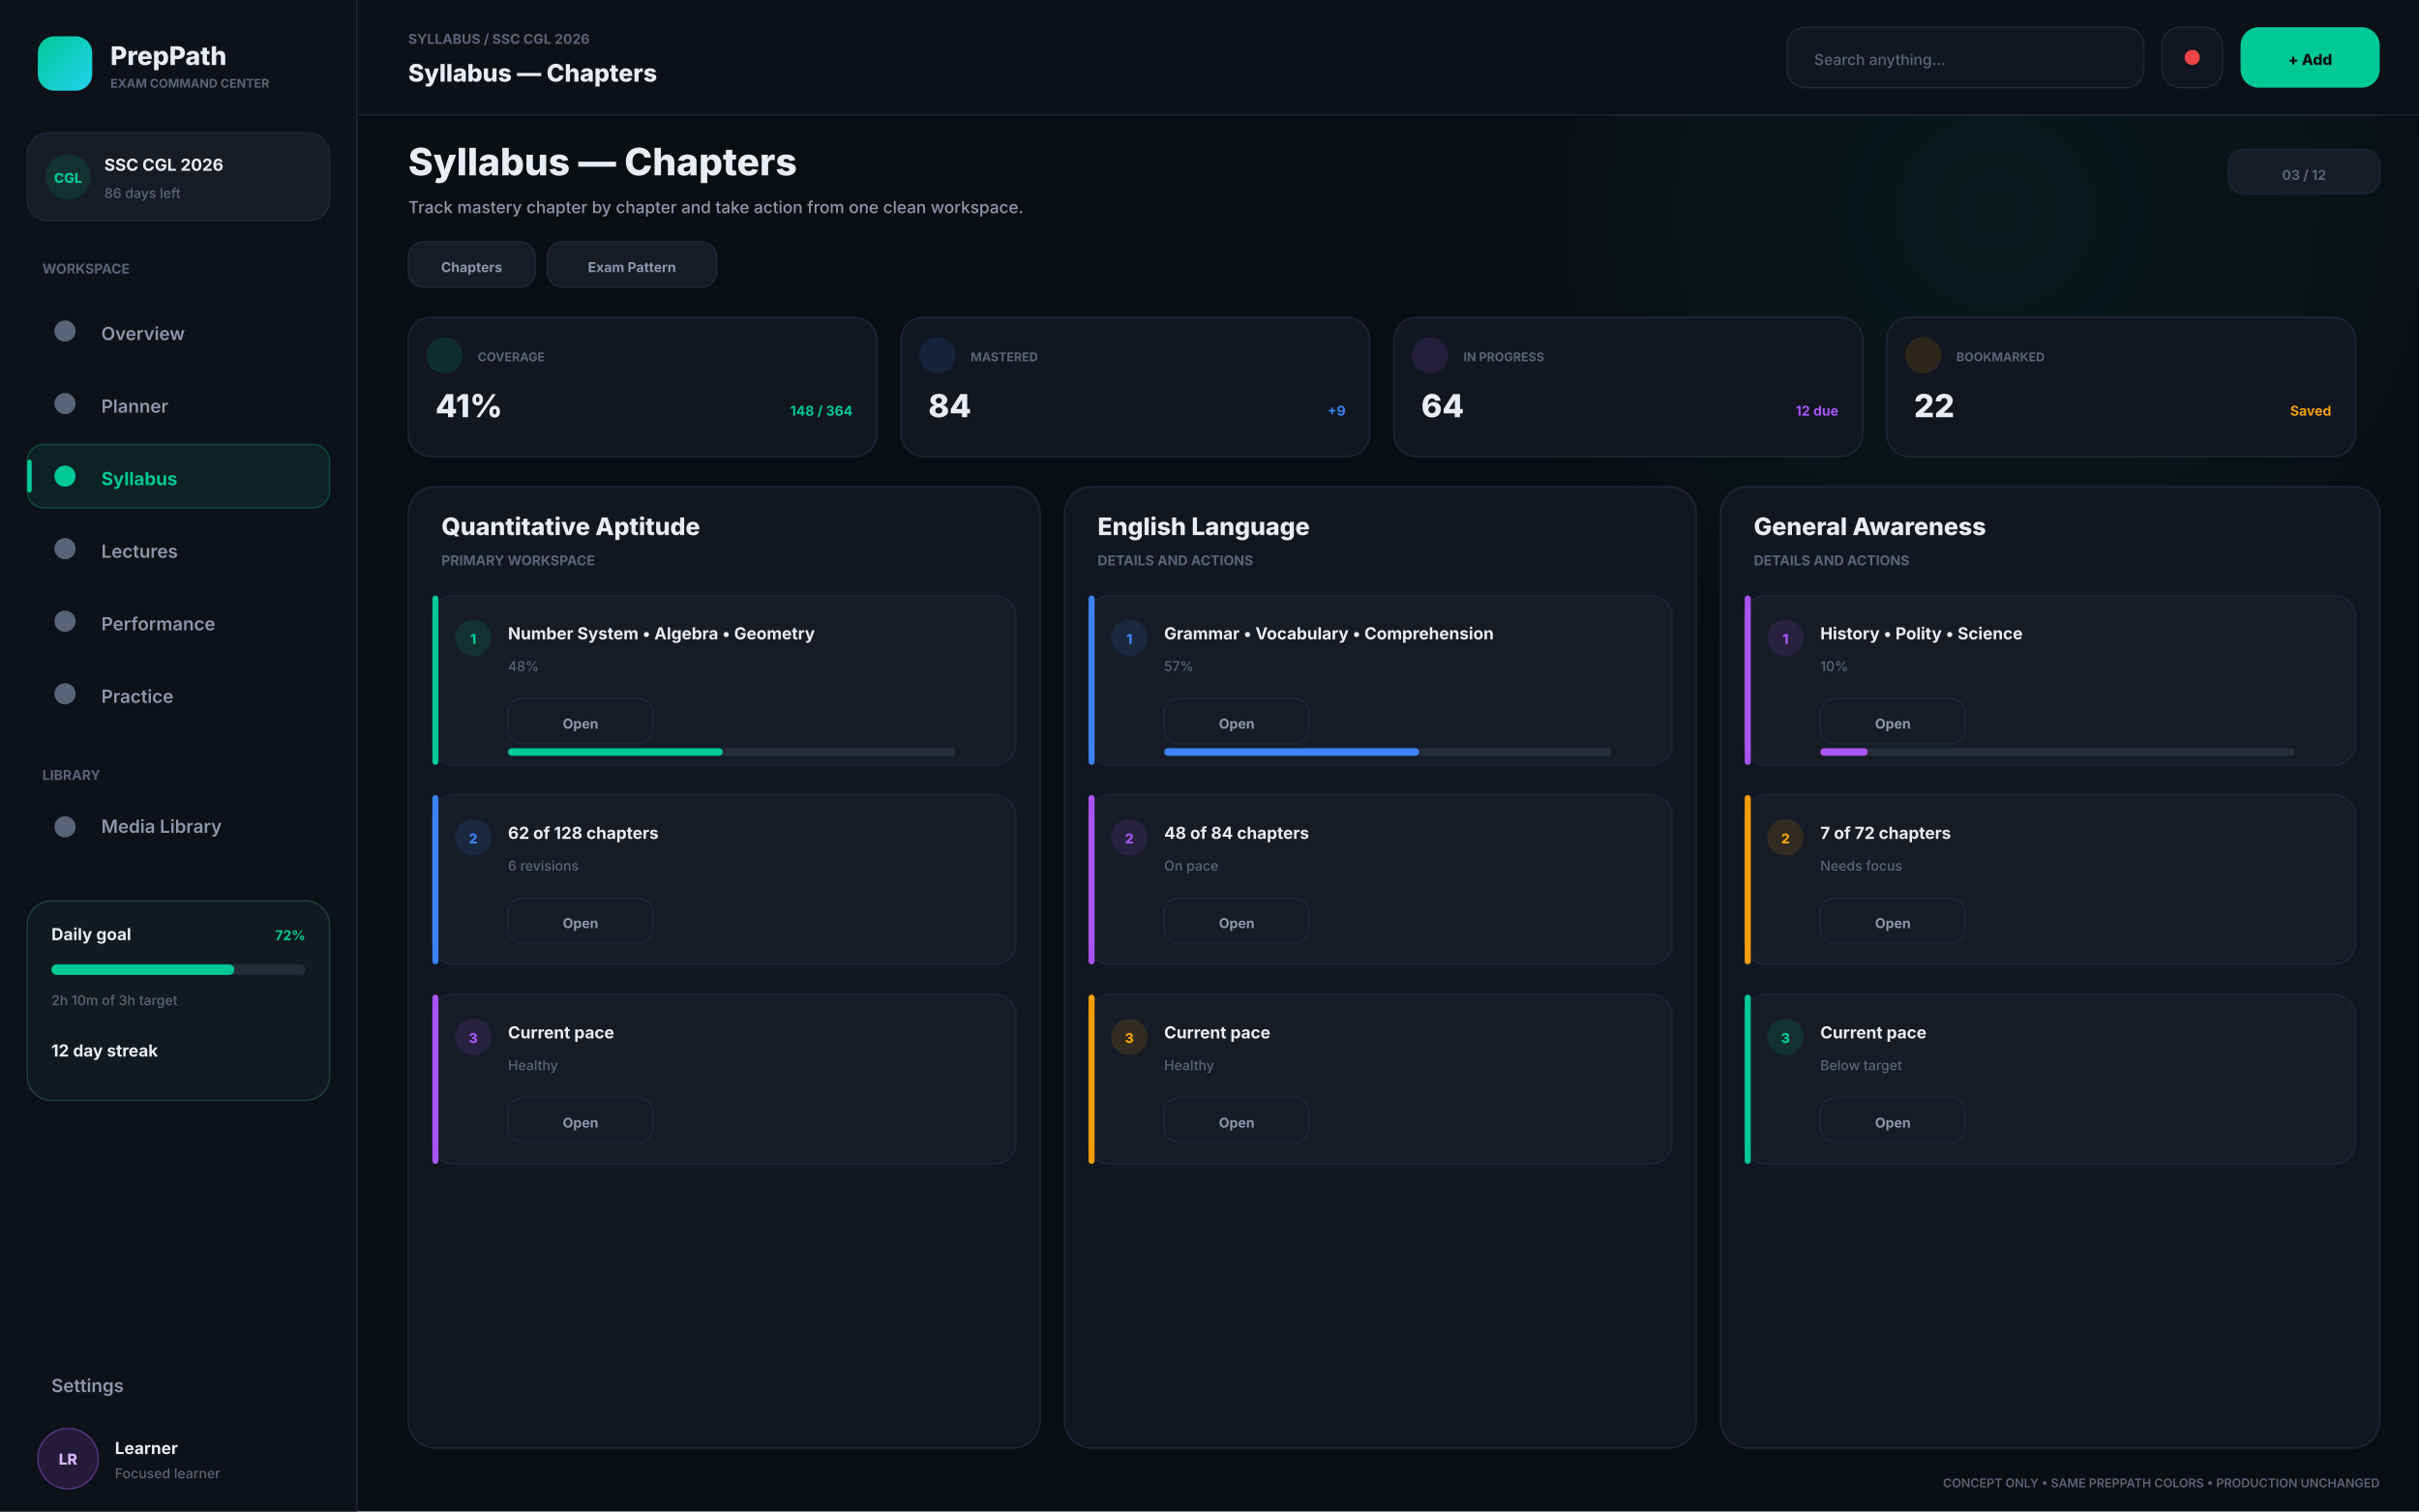
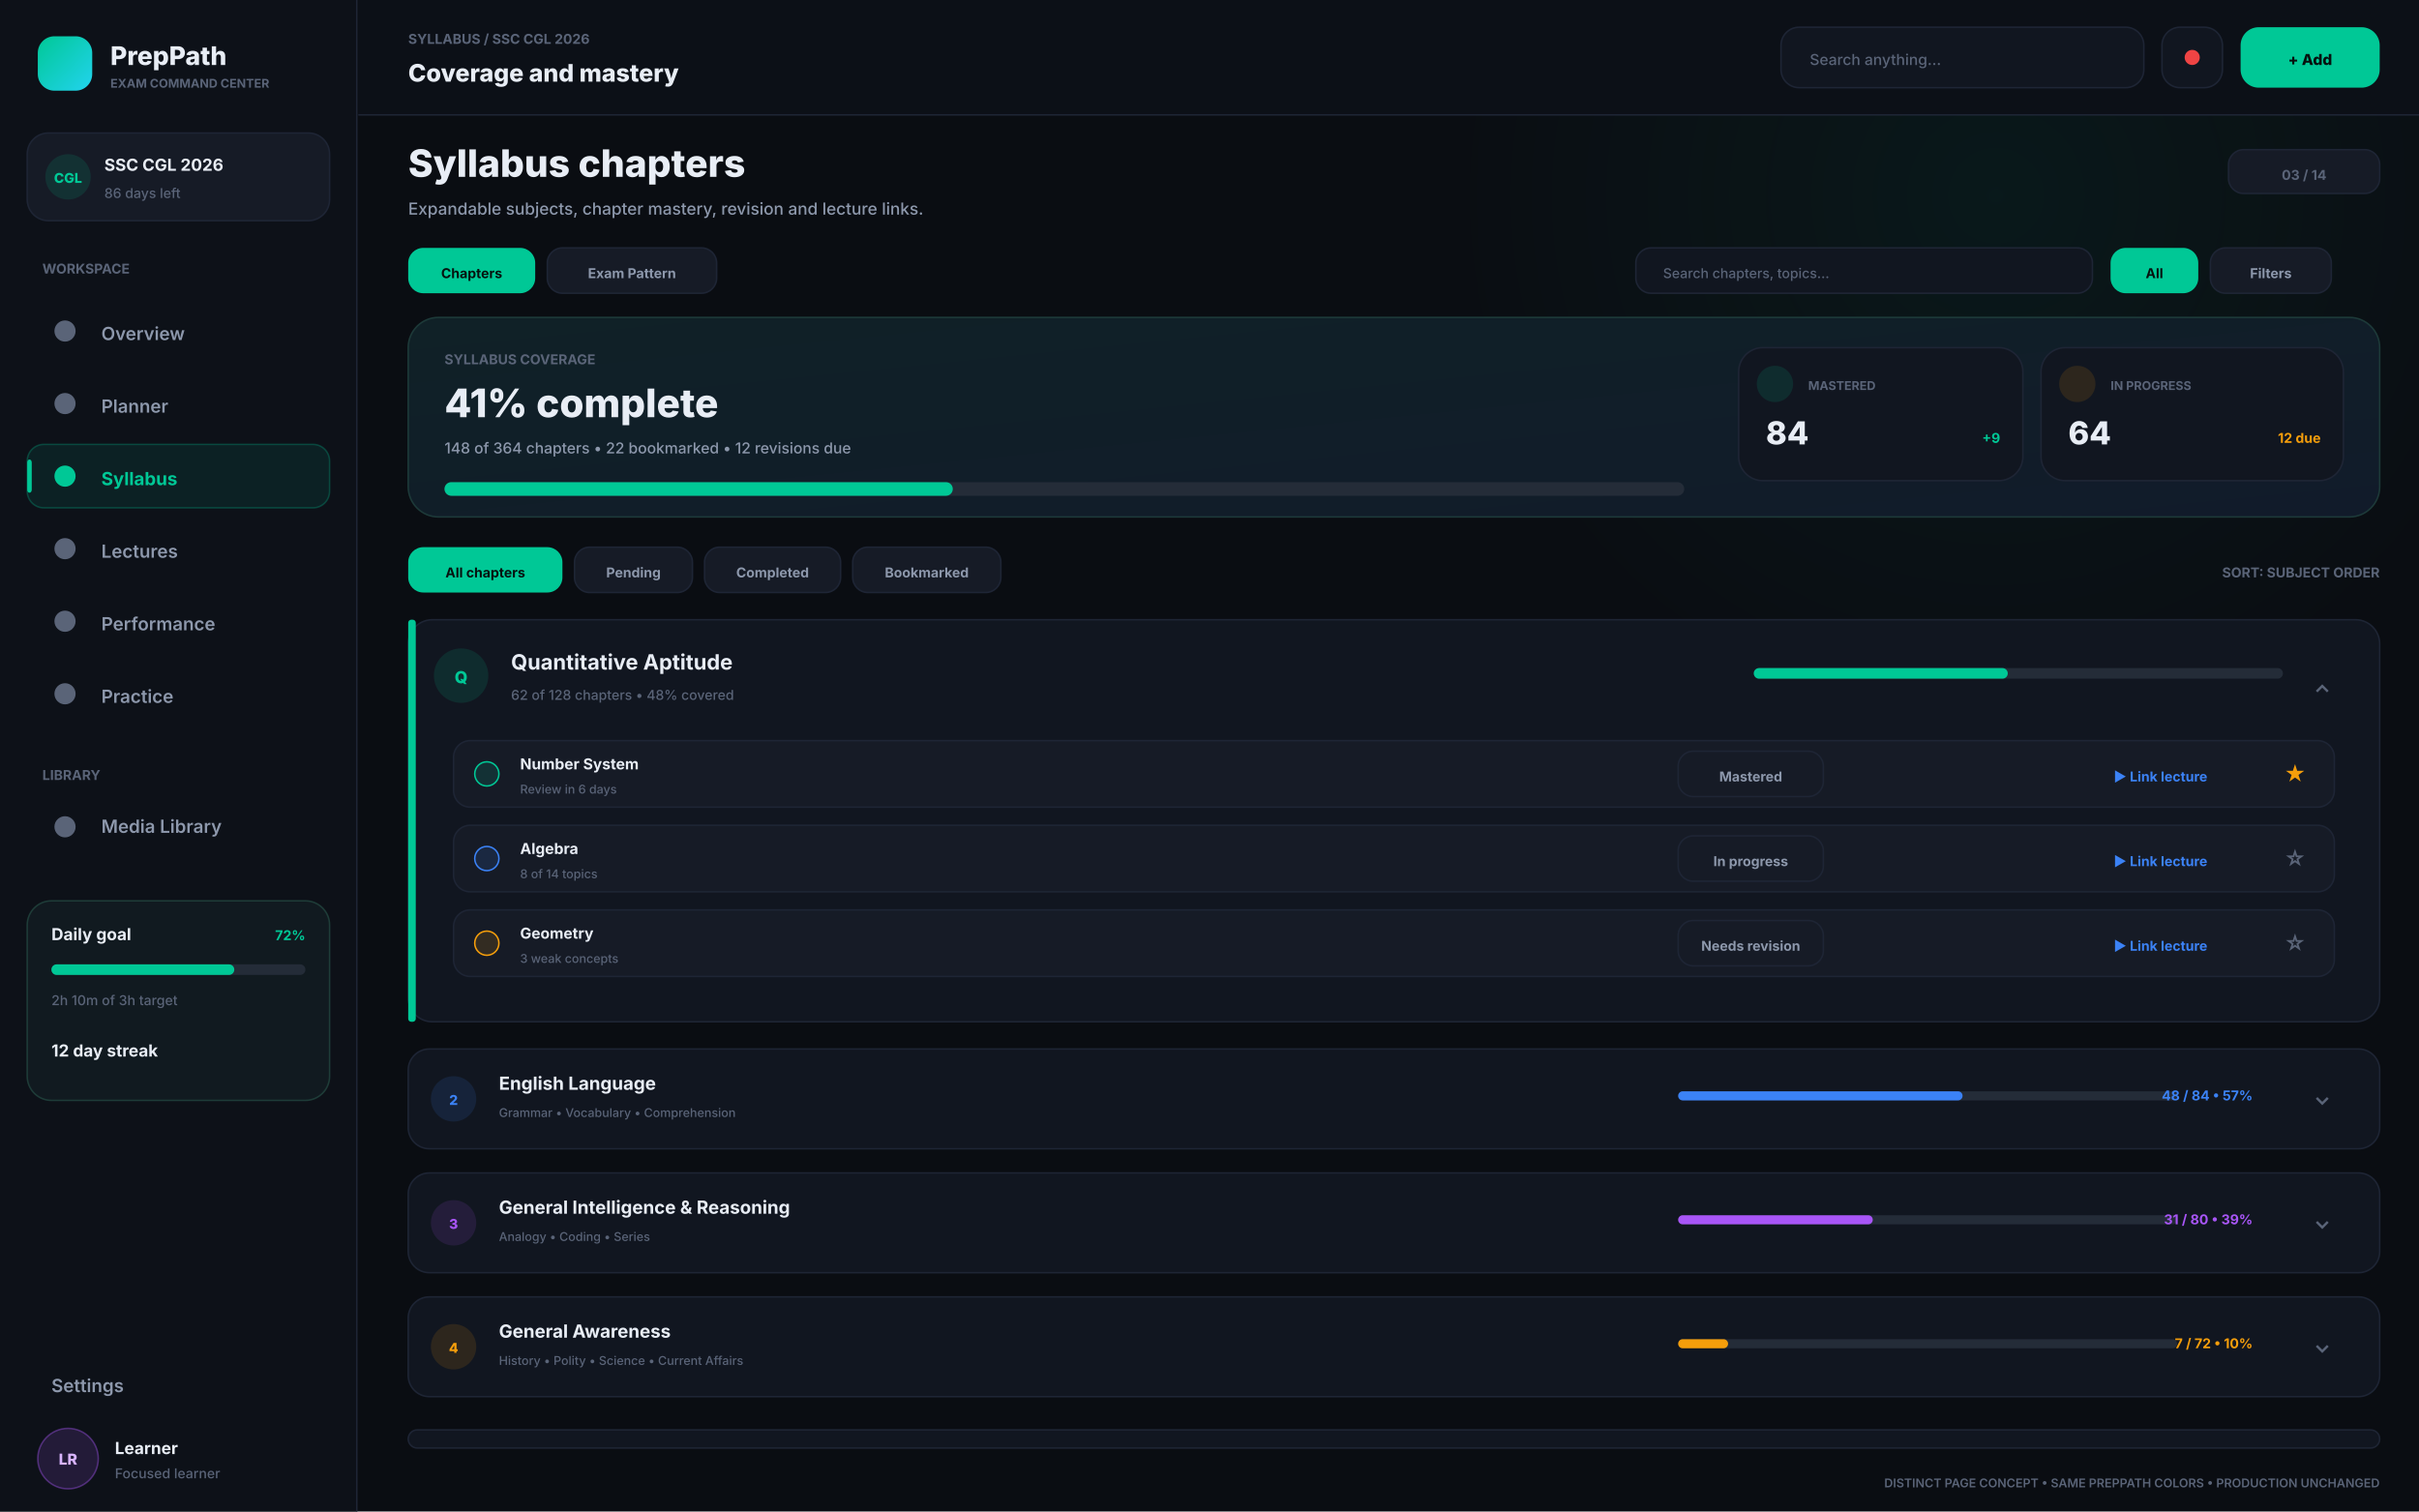
- <svg xmlns="http://www.w3.org/2000/svg" width="1600" height="1000" viewBox="0 0 1600 1000" role="img" aria-label="Syllabus — Chapters">
+ <svg xmlns="http://www.w3.org/2000/svg" width="1600" height="1000" viewBox="0 0 1600 1000" role="img" aria-label="Syllabus chapters">
  <defs>
    <linearGradient id="a" x2="1" y2="1">
      <stop stop-color="#00C896" />
      <stop offset="1" stop-color="#22D3EE" />
    </linearGradient>
    <linearGradient id="hero" x2="1" y2="1">
      <stop stop-color="#102127" />
      <stop offset="1" stop-color="#111B2A" />
    </linearGradient>
    <radialGradient id="g">
      <stop stop-color="#00C896" stop-opacity=".2" />
      <stop offset="1" stop-color="#00C896" stop-opacity="0" />
    </radialGradient>
    <filter id="s">
-       <feDropShadow dy="10" stdDeviation="16" flood-opacity=".3" />
+       <feDropShadow dy="10" stdDeviation="16" flood-color="#000" flood-opacity=".3" />
    </filter>
    <style>text{font-family:Inter,ui-sans-serif,system-ui,-apple-system,'Segoe UI',sans-serif}</style>
  </defs>
  <rect width="1600" height="1000" fill="#0A0D12" />
-   <circle cx="1320" cy="140" r="350" fill="url(#g)" opacity=".35" />
+   <circle cx="1320" cy="130" r="360" fill="url(#g)" opacity=".32" />
  <rect width="236" height="1000" fill="#0D1118" />
  <path d="M236 0L236 1000" stroke="#1E2535" />
  <rect x="25" y="24" width="36" height="36" rx="11" fill="url(#a)" />
  <text x="73" y="43" font-size="17" fill="#E8EDF5" font-weight="800" text-anchor="start">PrepPath</text>
  <text x="73" y="58" font-size="8" fill="#5A6478" font-weight="700" text-anchor="start">EXAM COMMAND CENTER</text>
  <rect x="18" y="88" width="200" height="58" rx="14" fill="#161B26" stroke="#1E2535" />
-   <circle cx="45" cy="117" r="15" fill="#00C89620" />
+   <circle cx="45" cy="117" r="15" fill="#00C896" fill-opacity="0.125" />
  <text x="45" y="121" font-size="9" fill="#00C896" font-weight="800" text-anchor="middle">CGL</text>
  <text x="69" y="113" font-size="11" fill="#E8EDF5" font-weight="700" text-anchor="start">SSC CGL 2026</text>
  <text x="69" y="131" font-size="9" fill="#5A6478" font-weight="550" text-anchor="start">86 days left</text>
  <text x="28" y="181" font-size="9" fill="#5A6478" font-weight="750" text-anchor="start">WORKSPACE</text>
  <circle cx="43" cy="219" r="7" fill="#5A6478" />
  <text x="67" y="225" font-size="12" fill="#8D98AC" font-weight="600" text-anchor="start">Overview</text>
  <circle cx="43" cy="267" r="7" fill="#5A6478" />
  <text x="67" y="273" font-size="12" fill="#8D98AC" font-weight="600" text-anchor="start">Planner</text>
-   <rect x="18" y="294" width="200" height="42" rx="11" fill="#00C89618" stroke="#00C89644" />
+   <rect x="18" y="294" width="200" height="42" rx="11" fill="#00C896" fill-opacity="0.094" stroke="#00C89644" />
  <rect x="18" y="304" width="3" height="22" rx="2" fill="#00C896" />
  <circle cx="43" cy="315" r="7" fill="#00C896" />
  <text x="67" y="321" font-size="12" fill="#00C896" font-weight="750" text-anchor="start">Syllabus</text>
  <circle cx="43" cy="363" r="7" fill="#5A6478" />
  <text x="67" y="369" font-size="12" fill="#8D98AC" font-weight="600" text-anchor="start">Lectures</text>
  <circle cx="43" cy="411" r="7" fill="#5A6478" />
  <text x="67" y="417" font-size="12" fill="#8D98AC" font-weight="600" text-anchor="start">Performance</text>
  <circle cx="43" cy="459" r="7" fill="#5A6478" />
  <text x="67" y="465" font-size="12" fill="#8D98AC" font-weight="600" text-anchor="start">Practice</text>
  <text x="28" y="516" font-size="9" fill="#5A6478" font-weight="750" text-anchor="start">LIBRARY</text>
  <circle cx="43" cy="547" r="7" fill="#5A6478" />
  <text x="67" y="551" font-size="12" fill="#8D98AC" font-weight="600" text-anchor="start">Media Library</text>
  <rect x="18" y="596" width="200" height="132" rx="16" fill="#111A20" stroke="#1E3C38" />
  <text x="34" y="622" font-size="11" fill="#E8EDF5" font-weight="700" text-anchor="start">Daily goal</text>
  <text x="202" y="622" font-size="9" fill="#00C896" font-weight="750" text-anchor="end">72%</text>
  <rect x="34" y="638" width="168" height="7" rx="3.5" fill="#242C38" />
  <rect x="34" y="638" width="120.96" height="7" rx="3.5" fill="#00C896" />
  <text x="34" y="665" font-size="9" fill="#5A6478" font-weight="550" text-anchor="start">2h 10m of 3h target</text>
  <text x="34" y="699" font-size="11" fill="#E8EDF5" font-weight="700" text-anchor="start">12 day streak</text>
  <text x="34" y="921" font-size="12" fill="#8D98AC" font-weight="600" text-anchor="start">Settings</text>
-   <circle cx="45" cy="965" r="20" fill="#A855F725" stroke="#A855F766" />
+   <circle cx="45" cy="965" r="20" fill="#A855F7" fill-opacity="0.145" stroke="#A855F766" />
  <text x="45" y="969" font-size="10" fill="#D8B4FE" font-weight="800" text-anchor="middle">LR</text>
  <text x="76" y="962" font-size="11" fill="#E8EDF5" font-weight="700" text-anchor="start">Learner</text>
  <text x="76" y="978" font-size="9" fill="#5A6478" font-weight="550" text-anchor="start">Focused learner</text>
  <rect x="237" width="1363" height="76" fill="#0C1017" />
  <path d="M237 76L1600 76" stroke="#1E2535" />
  <text x="270" y="29" font-size="9" fill="#5A6478" font-weight="700" text-anchor="start">SYLLABUS  /  SSC CGL 2026</text>
-   <text x="270" y="54" font-size="16" fill="#E8EDF5" font-weight="760" text-anchor="start">Syllabus — Chapters</text>
-   <rect x="1182" y="18" width="236" height="40" rx="12" fill="#111620" stroke="#1E2535" />
-   <text x="1200" y="43" font-size="10" fill="#5A6478" font-weight="550" text-anchor="start">Search anything...</text>
+   <text x="270" y="54" font-size="16" fill="#E8EDF5" font-weight="760" text-anchor="start">Coverage and mastery</text>
+   <rect x="1178" y="18" width="240" height="40" rx="12" fill="#111620" stroke="#1E2535" />
+   <text x="1197" y="43" font-size="10" fill="#5A6478" font-weight="550" text-anchor="start">Search anything...</text>
  <rect x="1430" y="18" width="40" height="40" rx="12" fill="#111620" stroke="#1E2535" />
  <circle cx="1450" cy="38" r="5" fill="#EF4444" />
  <rect x="1482" y="18" width="92" height="40" rx="12" fill="#00C896" />
  <text x="1528" y="43" font-size="10" fill="#06120F" font-weight="800" text-anchor="middle">+ Add</text>
-   <text x="270" y="116" font-size="25" fill="#E8EDF5" font-weight="790" text-anchor="start">Syllabus — Chapters</text>
-   <text x="270" y="141" font-size="11" fill="#8D98AC" font-weight="550" text-anchor="start">Track mastery chapter by chapter and take action from one clean workspace.</text>
+   <text x="270" y="117" font-size="25" fill="#E8EDF5" font-weight="790" text-anchor="start">Syllabus chapters</text>
+   <text x="270" y="142" font-size="11" fill="#8D98AC" font-weight="550" text-anchor="start">Expandable subjects, chapter mastery, revision and lecture links.</text>
  <rect x="1474" y="99" width="100" height="29" rx="10" fill="#161B26" stroke="#1E2535" />
-   <text x="1524" y="119" font-size="9" fill="#5A6478" font-weight="750" text-anchor="middle">03 / 12</text>
-   <rect x="270" y="160" width="84" height="30" rx="10" fill="#161B26" stroke="#1E2535" />
-   <text x="312" y="180" font-size="9" fill="#8D98AC" font-weight="700" text-anchor="middle">Chapters</text>
-   <rect x="362" y="160" width="112" height="30" rx="10" fill="#161B26" stroke="#1E2535" />
-   <text x="418" y="180" font-size="9" fill="#8D98AC" font-weight="700" text-anchor="middle">Exam Pattern</text>
-   <rect x="270" y="210" width="310" height="92" rx="15" fill="#111620" stroke="#1E2535" />
-   <circle cx="294" cy="235" r="12" fill="#00C89620" />
-   <text x="316" y="239" font-size="8" fill="#5A6478" font-weight="750" text-anchor="start">COVERAGE</text>
-   <text x="288" y="276" font-size="21" fill="#E8EDF5" font-weight="780" text-anchor="start">41%</text>
-   <text x="564" y="275" font-size="9" fill="#00C896" font-weight="700" text-anchor="end">148 / 364</text>
-   <rect x="596" y="210" width="310" height="92" rx="15" fill="#111620" stroke="#1E2535" />
-   <circle cx="620" cy="235" r="12" fill="#3B82F620" />
-   <text x="642" y="239" font-size="8" fill="#5A6478" font-weight="750" text-anchor="start">MASTERED</text>
-   <text x="614" y="276" font-size="21" fill="#E8EDF5" font-weight="780" text-anchor="start">84</text>
-   <text x="890" y="275" font-size="9" fill="#3B82F6" font-weight="700" text-anchor="end">+9</text>
-   <rect x="922" y="210" width="310" height="92" rx="15" fill="#111620" stroke="#1E2535" />
-   <circle cx="946" cy="235" r="12" fill="#A855F720" />
-   <text x="968" y="239" font-size="8" fill="#5A6478" font-weight="750" text-anchor="start">IN PROGRESS</text>
-   <text x="940" y="276" font-size="21" fill="#E8EDF5" font-weight="780" text-anchor="start">64</text>
-   <text x="1216" y="275" font-size="9" fill="#A855F7" font-weight="700" text-anchor="end">12 due</text>
-   <rect x="1248" y="210" width="310" height="92" rx="15" fill="#111620" stroke="#1E2535" />
-   <circle cx="1272" cy="235" r="12" fill="#F59E0B20" />
-   <text x="1294" y="239" font-size="8" fill="#5A6478" font-weight="750" text-anchor="start">BOOKMARKED</text>
-   <text x="1266" y="276" font-size="21" fill="#E8EDF5" font-weight="780" text-anchor="start">22</text>
-   <text x="1542" y="275" font-size="9" fill="#F59E0B" font-weight="700" text-anchor="end">Saved</text>
-   <rect x="270" y="322" width="418" height="636" rx="18" fill="#111620" stroke="#1E2535" />
-   <text x="292" y="354" font-size="16" fill="#E8EDF5" font-weight="760" text-anchor="start">Quantitative Aptitude</text>
-   <text x="292" y="374" font-size="9" fill="#5A6478" font-weight="700" text-anchor="start">PRIMARY WORKSPACE</text>
-   <rect x="286" y="394" width="386" height="112" rx="14" fill="#161B26" stroke="#1E2535" />
-   <rect x="286" y="394" width="4" height="112" rx="2" fill="#00C896" />
-   <circle cx="313" cy="422" r="12" fill="#00C89620" />
-   <text x="313" y="426" font-size="9" fill="#00C896" font-weight="800" text-anchor="middle">1</text>
-   <text x="336" y="423" font-size="11" fill="#E8EDF5" font-weight="700" text-anchor="start">Number System • Algebra • Geometry</text>
-   <text x="336" y="444" font-size="9" fill="#5A6478" font-weight="550" text-anchor="start">48%</text>
-   <rect x="336" y="462" width="96" height="30" rx="10" fill="#161B26" stroke="#1E2535" />
-   <text x="384" y="482" font-size="9" fill="#8D98AC" font-weight="700" text-anchor="middle">Open</text>
-   <rect x="336" y="495" width="296" height="5" rx="2.5" fill="#242C38" />
-   <rect x="336" y="495" width="142.08" height="5" rx="2.5" fill="#00C896" />
-   <rect x="286" y="526" width="386" height="112" rx="14" fill="#161B26" stroke="#1E2535" />
-   <rect x="286" y="526" width="4" height="112" rx="2" fill="#3B82F6" />
-   <circle cx="313" cy="554" r="12" fill="#3B82F620" />
-   <text x="313" y="558" font-size="9" fill="#3B82F6" font-weight="800" text-anchor="middle">2</text>
-   <text x="336" y="555" font-size="11" fill="#E8EDF5" font-weight="700" text-anchor="start">62 of 128 chapters</text>
-   <text x="336" y="576" font-size="9" fill="#5A6478" font-weight="550" text-anchor="start">6 revisions</text>
-   <rect x="336" y="594" width="96" height="30" rx="10" fill="#161B26" stroke="#1E2535" />
-   <text x="384" y="614" font-size="9" fill="#8D98AC" font-weight="700" text-anchor="middle">Open</text>
-   <rect x="286" y="658" width="386" height="112" rx="14" fill="#161B26" stroke="#1E2535" />
-   <rect x="286" y="658" width="4" height="112" rx="2" fill="#A855F7" />
-   <circle cx="313" cy="686" r="12" fill="#A855F720" />
-   <text x="313" y="690" font-size="9" fill="#A855F7" font-weight="800" text-anchor="middle">3</text>
-   <text x="336" y="687" font-size="11" fill="#E8EDF5" font-weight="700" text-anchor="start">Current pace</text>
-   <text x="336" y="708" font-size="9" fill="#5A6478" font-weight="550" text-anchor="start">Healthy</text>
-   <rect x="336" y="726" width="96" height="30" rx="10" fill="#161B26" stroke="#1E2535" />
-   <text x="384" y="746" font-size="9" fill="#8D98AC" font-weight="700" text-anchor="middle">Open</text>
-   <rect x="704" y="322" width="418" height="636" rx="18" fill="#111620" stroke="#1E2535" />
-   <text x="726" y="354" font-size="16" fill="#E8EDF5" font-weight="760" text-anchor="start">English Language</text>
-   <text x="726" y="374" font-size="9" fill="#5A6478" font-weight="700" text-anchor="start">DETAILS AND ACTIONS</text>
-   <rect x="720" y="394" width="386" height="112" rx="14" fill="#161B26" stroke="#1E2535" />
-   <rect x="720" y="394" width="4" height="112" rx="2" fill="#3B82F6" />
-   <circle cx="747" cy="422" r="12" fill="#3B82F620" />
-   <text x="747" y="426" font-size="9" fill="#3B82F6" font-weight="800" text-anchor="middle">1</text>
-   <text x="770" y="423" font-size="11" fill="#E8EDF5" font-weight="700" text-anchor="start">Grammar • Vocabulary • Comprehension</text>
-   <text x="770" y="444" font-size="9" fill="#5A6478" font-weight="550" text-anchor="start">57%</text>
-   <rect x="770" y="462" width="96" height="30" rx="10" fill="#161B26" stroke="#1E2535" />
-   <text x="818" y="482" font-size="9" fill="#8D98AC" font-weight="700" text-anchor="middle">Open</text>
-   <rect x="770" y="495" width="296" height="5" rx="2.5" fill="#242C38" />
-   <rect x="770" y="495" width="168.72" height="5" rx="2.5" fill="#3B82F6" />
-   <rect x="720" y="526" width="386" height="112" rx="14" fill="#161B26" stroke="#1E2535" />
-   <rect x="720" y="526" width="4" height="112" rx="2" fill="#A855F7" />
-   <circle cx="747" cy="554" r="12" fill="#A855F720" />
-   <text x="747" y="558" font-size="9" fill="#A855F7" font-weight="800" text-anchor="middle">2</text>
-   <text x="770" y="555" font-size="11" fill="#E8EDF5" font-weight="700" text-anchor="start">48 of 84 chapters</text>
-   <text x="770" y="576" font-size="9" fill="#5A6478" font-weight="550" text-anchor="start">On pace</text>
-   <rect x="770" y="594" width="96" height="30" rx="10" fill="#161B26" stroke="#1E2535" />
-   <text x="818" y="614" font-size="9" fill="#8D98AC" font-weight="700" text-anchor="middle">Open</text>
-   <rect x="720" y="658" width="386" height="112" rx="14" fill="#161B26" stroke="#1E2535" />
-   <rect x="720" y="658" width="4" height="112" rx="2" fill="#F59E0B" />
-   <circle cx="747" cy="686" r="12" fill="#F59E0B20" />
-   <text x="747" y="690" font-size="9" fill="#F59E0B" font-weight="800" text-anchor="middle">3</text>
-   <text x="770" y="687" font-size="11" fill="#E8EDF5" font-weight="700" text-anchor="start">Current pace</text>
-   <text x="770" y="708" font-size="9" fill="#5A6478" font-weight="550" text-anchor="start">Healthy</text>
-   <rect x="770" y="726" width="96" height="30" rx="10" fill="#161B26" stroke="#1E2535" />
-   <text x="818" y="746" font-size="9" fill="#8D98AC" font-weight="700" text-anchor="middle">Open</text>
-   <rect x="1138" y="322" width="436" height="636" rx="18" fill="#111620" stroke="#1E2535" />
-   <text x="1160" y="354" font-size="16" fill="#E8EDF5" font-weight="760" text-anchor="start">General Awareness</text>
-   <text x="1160" y="374" font-size="9" fill="#5A6478" font-weight="700" text-anchor="start">DETAILS AND ACTIONS</text>
-   <rect x="1154" y="394" width="404" height="112" rx="14" fill="#161B26" stroke="#1E2535" />
-   <rect x="1154" y="394" width="4" height="112" rx="2" fill="#A855F7" />
-   <circle cx="1181" cy="422" r="12" fill="#A855F720" />
-   <text x="1181" y="426" font-size="9" fill="#A855F7" font-weight="800" text-anchor="middle">1</text>
-   <text x="1204" y="423" font-size="11" fill="#E8EDF5" font-weight="700" text-anchor="start">History • Polity • Science</text>
-   <text x="1204" y="444" font-size="9" fill="#5A6478" font-weight="550" text-anchor="start">10%</text>
-   <rect x="1204" y="462" width="96" height="30" rx="10" fill="#161B26" stroke="#1E2535" />
-   <text x="1252" y="482" font-size="9" fill="#8D98AC" font-weight="700" text-anchor="middle">Open</text>
-   <rect x="1204" y="495" width="314" height="5" rx="2.5" fill="#242C38" />
-   <rect x="1204" y="495" width="31.4" height="5" rx="2.5" fill="#A855F7" />
-   <rect x="1154" y="526" width="404" height="112" rx="14" fill="#161B26" stroke="#1E2535" />
-   <rect x="1154" y="526" width="4" height="112" rx="2" fill="#F59E0B" />
-   <circle cx="1181" cy="554" r="12" fill="#F59E0B20" />
-   <text x="1181" y="558" font-size="9" fill="#F59E0B" font-weight="800" text-anchor="middle">2</text>
-   <text x="1204" y="555" font-size="11" fill="#E8EDF5" font-weight="700" text-anchor="start">7 of 72 chapters</text>
-   <text x="1204" y="576" font-size="9" fill="#5A6478" font-weight="550" text-anchor="start">Needs focus</text>
-   <rect x="1204" y="594" width="96" height="30" rx="10" fill="#161B26" stroke="#1E2535" />
-   <text x="1252" y="614" font-size="9" fill="#8D98AC" font-weight="700" text-anchor="middle">Open</text>
-   <rect x="1154" y="658" width="404" height="112" rx="14" fill="#161B26" stroke="#1E2535" />
-   <rect x="1154" y="658" width="4" height="112" rx="2" fill="#00C896" />
-   <circle cx="1181" cy="686" r="12" fill="#00C89620" />
-   <text x="1181" y="690" font-size="9" fill="#00C896" font-weight="800" text-anchor="middle">3</text>
-   <text x="1204" y="687" font-size="11" fill="#E8EDF5" font-weight="700" text-anchor="start">Current pace</text>
-   <text x="1204" y="708" font-size="9" fill="#5A6478" font-weight="550" text-anchor="start">Below target</text>
-   <rect x="1204" y="726" width="96" height="30" rx="10" fill="#161B26" stroke="#1E2535" />
-   <text x="1252" y="746" font-size="9" fill="#8D98AC" font-weight="700" text-anchor="middle">Open</text>
-   <text x="1574" y="984" font-size="8" fill="#5A6478" font-weight="600" text-anchor="end">CONCEPT ONLY • SAME PREPPATH COLORS • PRODUCTION UNCHANGED</text>
+   <text x="1524" y="119" font-size="9" fill="#5A6478" font-weight="750" text-anchor="middle">03 / 14</text>
+   <rect x="270" y="164" width="84" height="30" rx="10" fill="#00C896" />
+   <text x="312" y="184" font-size="9" fill="#06120F" font-weight="700" text-anchor="middle">Chapters</text>
+   <rect x="362" y="164" width="112" height="30" rx="10" fill="#161B26" stroke="#1E2535" />
+   <text x="418" y="184" font-size="9" fill="#8D98AC" font-weight="700" text-anchor="middle">Exam Pattern</text>
+   <rect x="1082" y="164" width="302" height="30" rx="10" fill="#111620" stroke="#1E2535" />
+   <text x="1100" y="184" font-size="9" fill="#5A6478" font-weight="550" text-anchor="start">Search chapters, topics...</text>
+   <rect x="1396" y="164" width="58" height="30" rx="10" fill="#00C896" />
+   <text x="1425" y="184" font-size="9" fill="#06120F" font-weight="700" text-anchor="middle">All</text>
+   <rect x="1462" y="164" width="80" height="30" rx="10" fill="#161B26" stroke="#1E2535" />
+   <text x="1502" y="184" font-size="9" fill="#8D98AC" font-weight="700" text-anchor="middle">Filters</text>
+   <rect x="270" y="210" width="1304" height="132" rx="20" fill="url(#hero)" stroke="#1D3A39" />
+   <text x="294" y="241" font-size="9" fill="#5A6478" font-weight="750" text-anchor="start">SYLLABUS COVERAGE</text>
+   <text x="294" y="276" font-size="26" fill="#E8EDF5" font-weight="790" text-anchor="start">41% complete</text>
+   <text x="294" y="300" font-size="10" fill="#8D98AC" font-weight="550" text-anchor="start">148 of 364 chapters • 22 bookmarked • 12 revisions due</text>
+   <rect x="294" y="319" width="820" height="9" rx="4.5" fill="#242C38" />
+   <rect x="294" y="319" width="336.2" height="9" rx="4.5" fill="#00C896" />
+   <rect x="1150" y="230" width="188" height="88" rx="16" fill="#111620" stroke="#1E2535" />
+   <circle cx="1174" cy="254" r="12" fill="#00C896" fill-opacity="0.125" />
+   <text x="1196" y="258" font-size="8" fill="#5A6478" font-weight="750" text-anchor="start">MASTERED</text>
+   <text x="1168" y="294" font-size="21" fill="#E8EDF5" font-weight="780" text-anchor="start">84</text>
+   <text x="1323" y="293" font-size="9" fill="#00C896" font-weight="700" text-anchor="end">+9</text>
+   <rect x="1350" y="230" width="200" height="88" rx="16" fill="#111620" stroke="#1E2535" />
+   <circle cx="1374" cy="254" r="12" fill="#F59E0B" fill-opacity="0.125" />
+   <text x="1396" y="258" font-size="8" fill="#5A6478" font-weight="750" text-anchor="start">IN PROGRESS</text>
+   <text x="1368" y="294" font-size="21" fill="#E8EDF5" font-weight="780" text-anchor="start">64</text>
+   <text x="1535" y="293" font-size="9" fill="#F59E0B" font-weight="700" text-anchor="end">12 due</text>
+   <rect x="270" y="362" width="102" height="30" rx="10" fill="#00C896" />
+   <text x="321" y="382" font-size="9" fill="#06120F" font-weight="700" text-anchor="middle">All chapters</text>
+   <rect x="380" y="362" width="78" height="30" rx="10" fill="#161B26" stroke="#1E2535" />
+   <text x="419" y="382" font-size="9" fill="#8D98AC" font-weight="700" text-anchor="middle">Pending</text>
+   <rect x="466" y="362" width="90" height="30" rx="10" fill="#161B26" stroke="#1E2535" />
+   <text x="511" y="382" font-size="9" fill="#8D98AC" font-weight="700" text-anchor="middle">Completed</text>
+   <rect x="564" y="362" width="98" height="30" rx="10" fill="#161B26" stroke="#1E2535" />
+   <text x="613" y="382" font-size="9" fill="#8D98AC" font-weight="700" text-anchor="middle">Bookmarked</text>
+   <text x="1574" y="382" font-size="9" fill="#5A6478" font-weight="700" text-anchor="end">SORT: SUBJECT ORDER</text>
+   <rect x="270" y="410" width="1304" height="266" rx="16" fill="#111620" stroke="#1E2535" />
+   <rect x="270" y="410" width="5" height="266" rx="2" fill="#00C896" />
+   <circle cx="305" cy="447" r="18" fill="#00C896" fill-opacity="0.125" />
+   <text x="305" y="452" font-size="11" fill="#00C896" font-weight="800" text-anchor="middle">Q</text>
+   <text x="338" y="443" font-size="14" fill="#E8EDF5" font-weight="740" text-anchor="start">Quantitative Aptitude</text>
+   <text x="338" y="463" font-size="9" fill="#5A6478" font-weight="550" text-anchor="start">62 of 128 chapters • 48% covered</text>
+   <rect x="1160" y="442" width="350" height="7" rx="3.5" fill="#242C38" />
+   <rect x="1160" y="442" width="168" height="7" rx="3.5" fill="#00C896" />
+   <text x="1536" y="463" font-size="14" fill="#5A6478" font-weight="700" text-anchor="middle">⌃</text>
+   <rect x="300" y="490" width="1244" height="44" rx="11" fill="#161B26" stroke="#1E2535" />
+   <circle cx="322" cy="512" r="8" fill="#00C896" fill-opacity="0.133" stroke="#00C896" />
+   <text x="344" y="509" font-size="10" fill="#E8EDF5" font-weight="680" text-anchor="start">Number System</text>
+   <text x="344" y="525" font-size="8" fill="#5A6478" font-weight="550" text-anchor="start">Review in 6 days</text>
+   <rect x="1110" y="497" width="96" height="30" rx="10" fill="#161B26" stroke="#1E2535" />
+   <text x="1158" y="517" font-size="9" fill="#8D98AC" font-weight="700" text-anchor="middle">Mastered</text>
+   <text x="1398" y="517" font-size="9" fill="#3B82F6" font-weight="650" text-anchor="start">▶ Link lecture</text>
+   <text x="1518" y="517" font-size="14" fill="#F59E0B" font-weight="700" text-anchor="middle">★</text>
+   <rect x="300" y="546" width="1244" height="44" rx="11" fill="#161B26" stroke="#1E2535" />
+   <circle cx="322" cy="568" r="8" fill="#3B82F6" fill-opacity="0.133" stroke="#3B82F6" />
+   <text x="344" y="565" font-size="10" fill="#E8EDF5" font-weight="680" text-anchor="start">Algebra</text>
+   <text x="344" y="581" font-size="8" fill="#5A6478" font-weight="550" text-anchor="start">8 of 14 topics</text>
+   <rect x="1110" y="553" width="96" height="30" rx="10" fill="#161B26" stroke="#1E2535" />
+   <text x="1158" y="573" font-size="9" fill="#8D98AC" font-weight="700" text-anchor="middle">In progress</text>
+   <text x="1398" y="573" font-size="9" fill="#3B82F6" font-weight="650" text-anchor="start">▶ Link lecture</text>
+   <text x="1518" y="573" font-size="14" fill="#5A6478" font-weight="700" text-anchor="middle">☆</text>
+   <rect x="300" y="602" width="1244" height="44" rx="11" fill="#161B26" stroke="#1E2535" />
+   <circle cx="322" cy="624" r="8" fill="#F59E0B" fill-opacity="0.133" stroke="#F59E0B" />
+   <text x="344" y="621" font-size="10" fill="#E8EDF5" font-weight="680" text-anchor="start">Geometry</text>
+   <text x="344" y="637" font-size="8" fill="#5A6478" font-weight="550" text-anchor="start">3 weak concepts</text>
+   <rect x="1110" y="609" width="96" height="30" rx="10" fill="#161B26" stroke="#1E2535" />
+   <text x="1158" y="629" font-size="9" fill="#8D98AC" font-weight="700" text-anchor="middle">Needs revision</text>
+   <text x="1398" y="629" font-size="9" fill="#3B82F6" font-weight="650" text-anchor="start">▶ Link lecture</text>
+   <text x="1518" y="629" font-size="14" fill="#5A6478" font-weight="700" text-anchor="middle">☆</text>
+   <rect x="270" y="694" width="1304" height="66" rx="14" fill="#111620" stroke="#1E2535" />
+   <circle cx="300" cy="727" r="15" fill="#3B82F6" fill-opacity="0.125" />
+   <text x="300" y="731" font-size="9" fill="#3B82F6" font-weight="800" text-anchor="middle">2</text>
+   <text x="330" y="721" font-size="12" fill="#E8EDF5" font-weight="700" text-anchor="start">English Language</text>
+   <text x="330" y="739" font-size="8" fill="#5A6478" font-weight="550" text-anchor="start">Grammar • Vocabulary • Comprehension</text>
+   <rect x="1110" y="722" width="330" height="6" rx="3" fill="#242C38" />
+   <rect x="1110" y="722" width="188.1" height="6" rx="3" fill="#3B82F6" />
+   <text x="1490" y="728" font-size="9" fill="#3B82F6" font-weight="700" text-anchor="end">48 / 84 • 57%</text>
+   <text x="1536" y="731" font-size="14" fill="#5A6478" font-weight="700" text-anchor="middle">⌄</text>
+   <rect x="270" y="776" width="1304" height="66" rx="14" fill="#111620" stroke="#1E2535" />
+   <circle cx="300" cy="809" r="15" fill="#A855F7" fill-opacity="0.125" />
+   <text x="300" y="813" font-size="9" fill="#A855F7" font-weight="800" text-anchor="middle">3</text>
+   <text x="330" y="803" font-size="12" fill="#E8EDF5" font-weight="700" text-anchor="start">General Intelligence &amp; Reasoning</text>
+   <text x="330" y="821" font-size="8" fill="#5A6478" font-weight="550" text-anchor="start">Analogy • Coding • Series</text>
+   <rect x="1110" y="804" width="330" height="6" rx="3" fill="#242C38" />
+   <rect x="1110" y="804" width="128.7" height="6" rx="3" fill="#A855F7" />
+   <text x="1490" y="810" font-size="9" fill="#A855F7" font-weight="700" text-anchor="end">31 / 80 • 39%</text>
+   <text x="1536" y="813" font-size="14" fill="#5A6478" font-weight="700" text-anchor="middle">⌄</text>
+   <rect x="270" y="858" width="1304" height="66" rx="14" fill="#111620" stroke="#1E2535" />
+   <circle cx="300" cy="891" r="15" fill="#F59E0B" fill-opacity="0.125" />
+   <text x="300" y="895" font-size="9" fill="#F59E0B" font-weight="800" text-anchor="middle">4</text>
+   <text x="330" y="885" font-size="12" fill="#E8EDF5" font-weight="700" text-anchor="start">General Awareness</text>
+   <text x="330" y="903" font-size="8" fill="#5A6478" font-weight="550" text-anchor="start">History • Polity • Science • Current Affairs</text>
+   <rect x="1110" y="886" width="330" height="6" rx="3" fill="#242C38" />
+   <rect x="1110" y="886" width="33" height="6" rx="3" fill="#F59E0B" />
+   <text x="1490" y="892" font-size="9" fill="#F59E0B" font-weight="700" text-anchor="end">7 / 72 • 10%</text>
+   <text x="1536" y="895" font-size="14" fill="#5A6478" font-weight="700" text-anchor="middle">⌄</text>
+   <rect x="270" y="946" width="1304" height="12" rx="6" fill="#111620" stroke="#1E2535" />
+   <text x="1574" y="984" font-size="8" fill="#5A6478" font-weight="600" text-anchor="end">DISTINCT PAGE CONCEPT • SAME PREPPATH COLORS • PRODUCTION UNCHANGED</text>
</svg>
